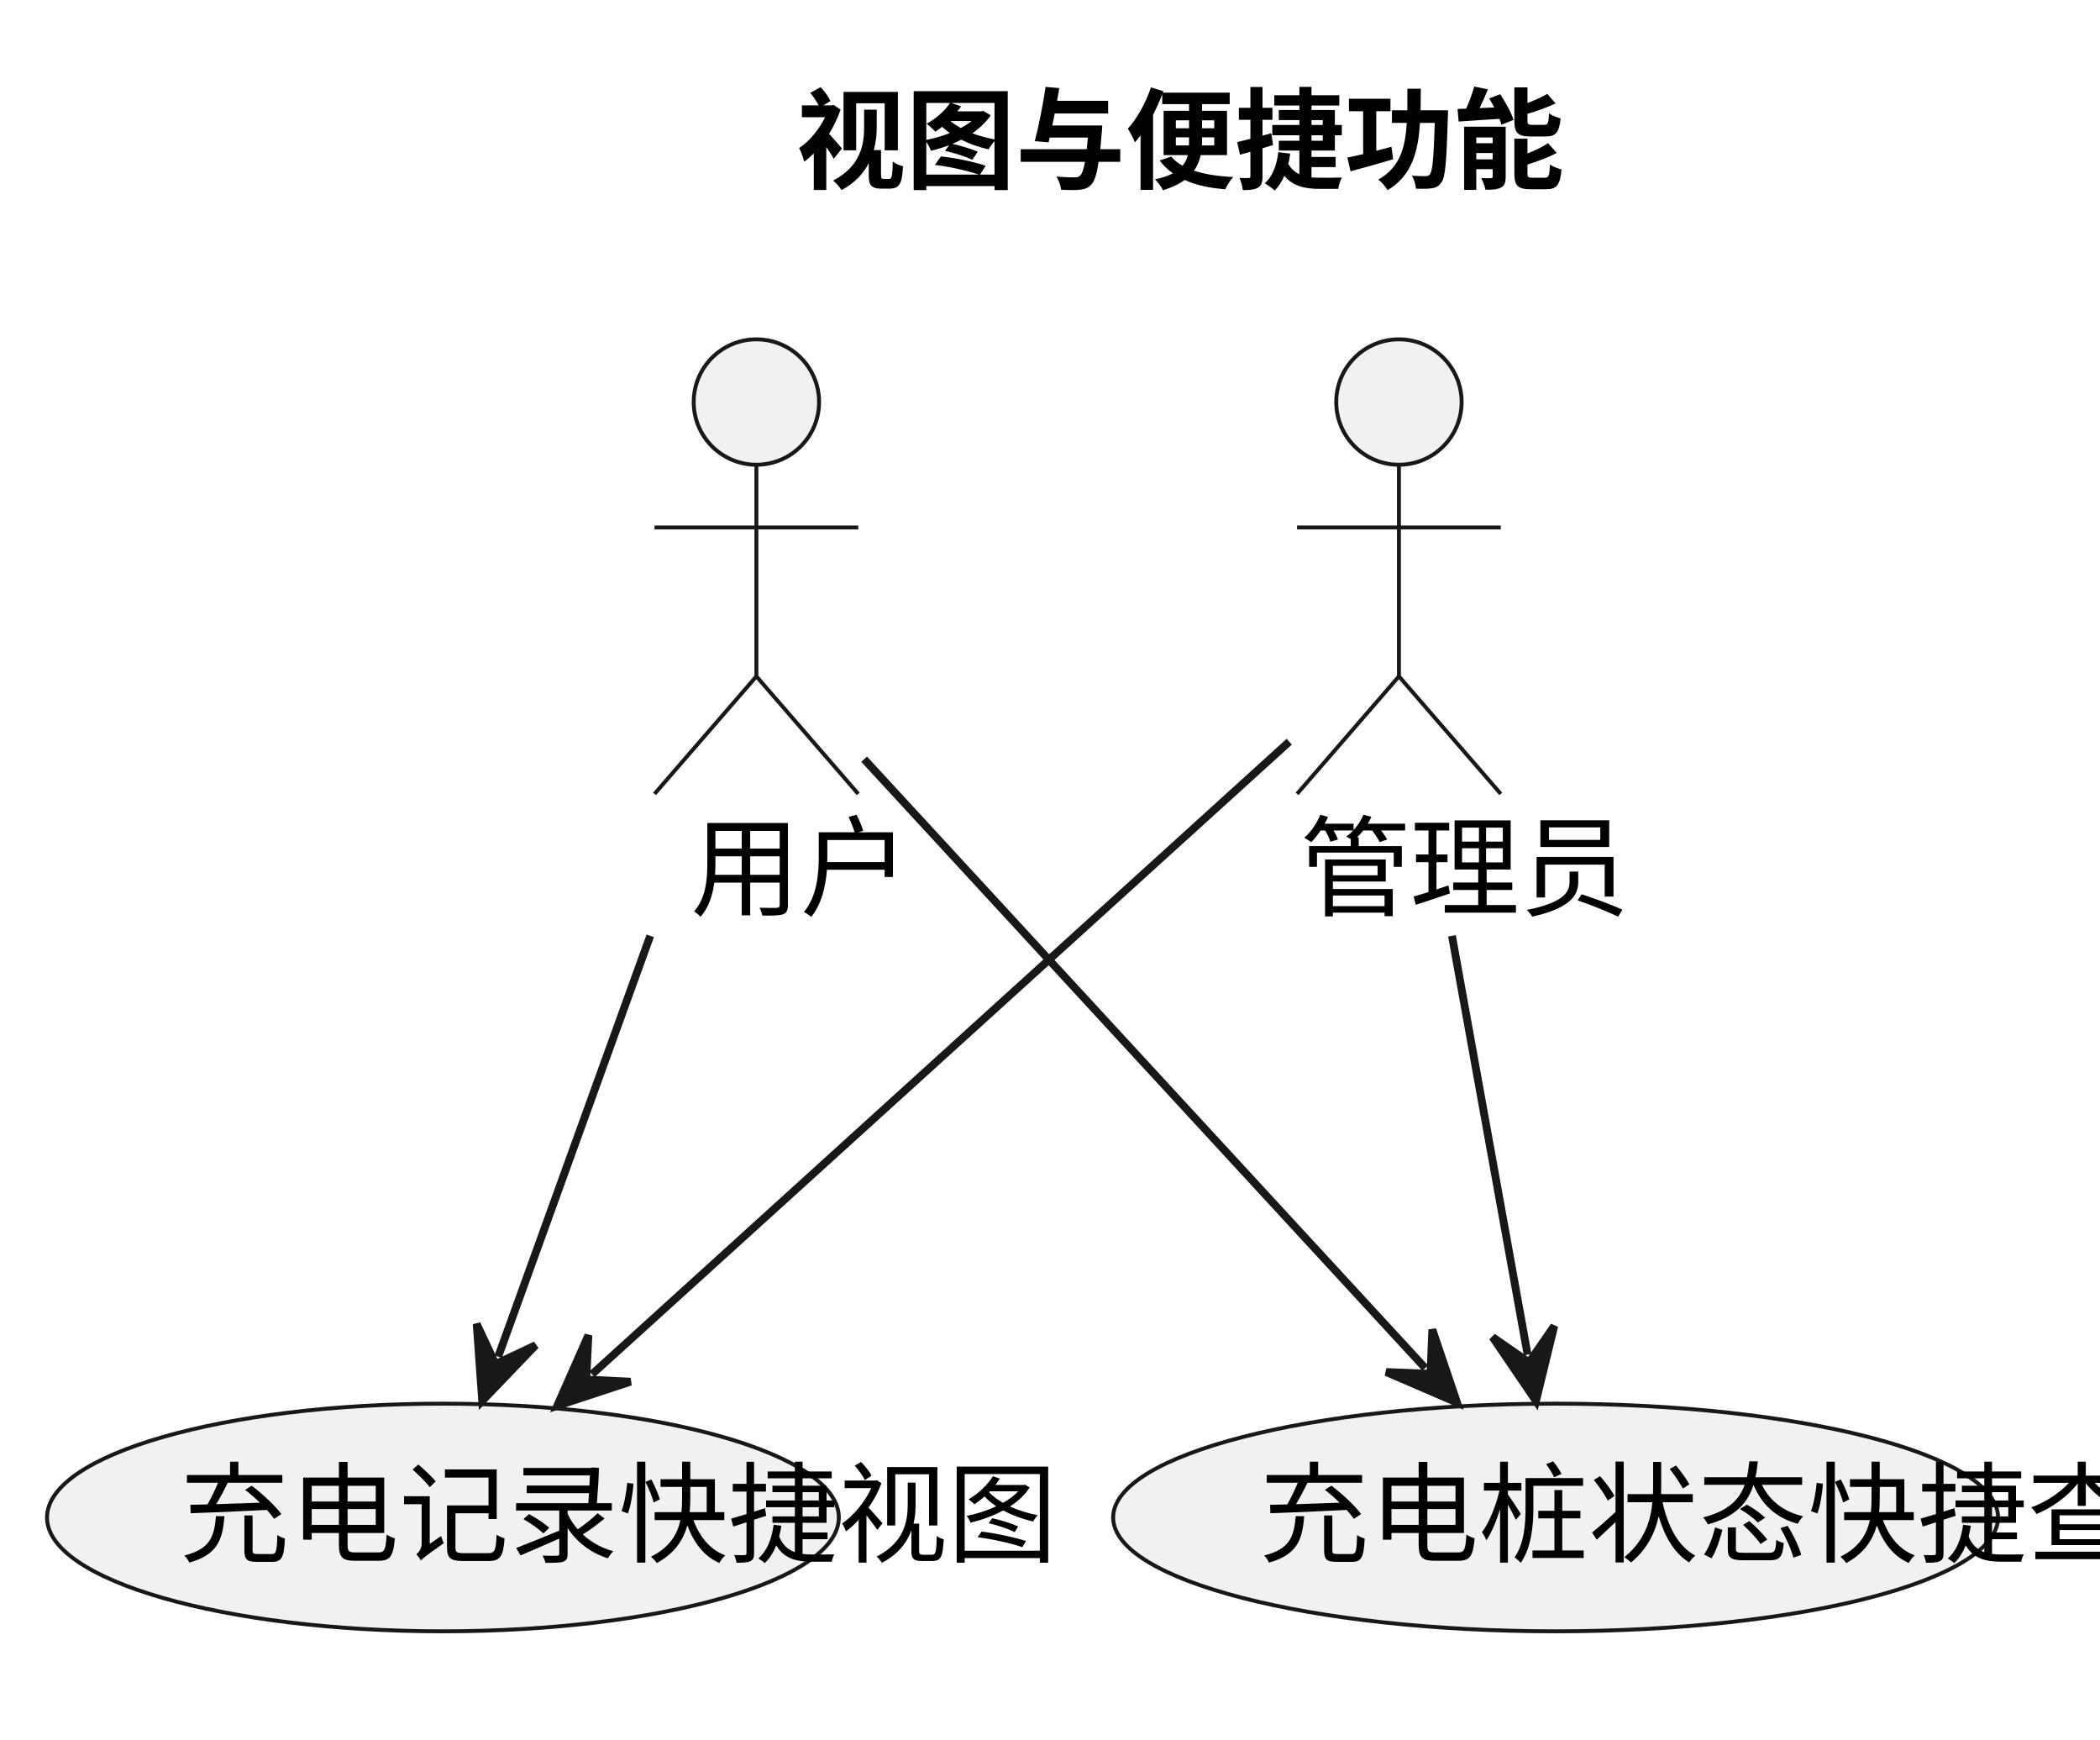
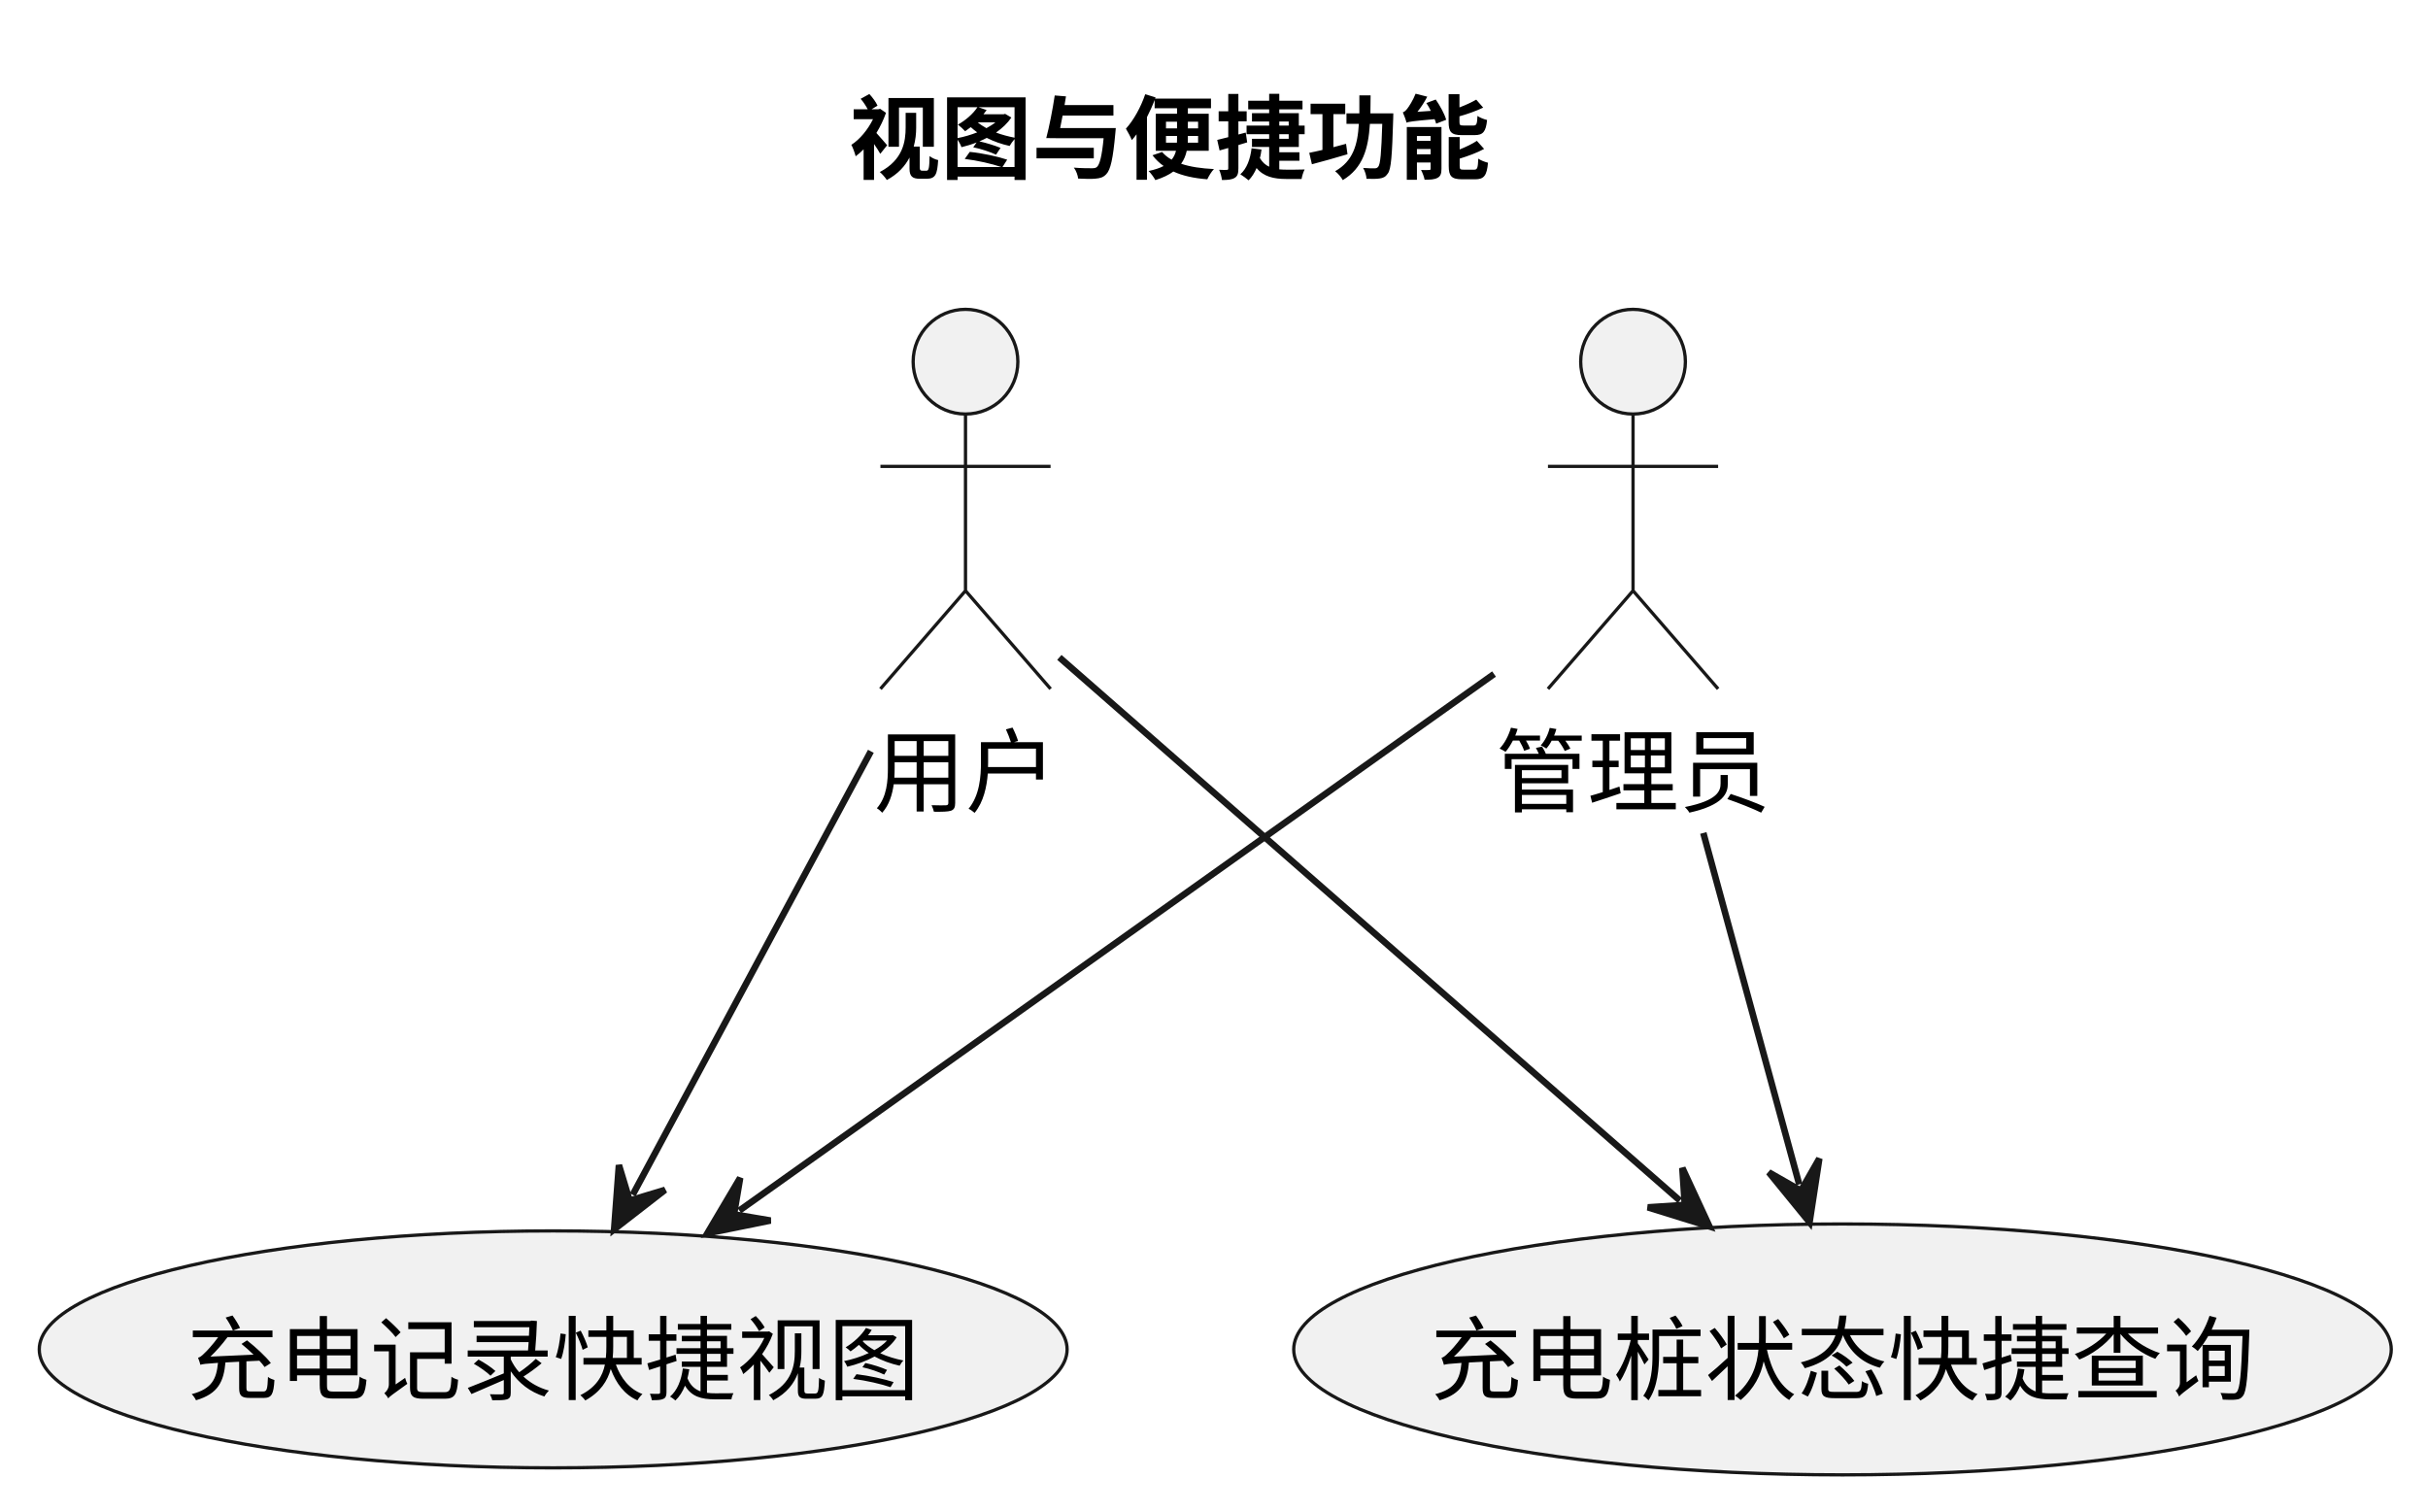
- <svg xmlns="http://www.w3.org/2000/svg" contentStyleType="text/css" data-diagram-type="DESCRIPTION" height="222px" preserveAspectRatio="none" style="width:268px;height:222px;background:#FFFFFF;" version="1.1" viewBox="0 0 268 222" width="268px" zoomAndPan="magnify">
+ <svg xmlns="http://www.w3.org/2000/svg" contentStyleType="text/css" data-diagram-type="DESCRIPTION" height="231px" preserveAspectRatio="none" style="width:371px;height:231px;background:#FFFFFF;" version="1.1" viewBox="0 0 371 231" width="371px" zoomAndPan="magnify">
  <defs />
  <g>
-     <g class="title" data-source-line="1">
-       <text fill="#000000" font-family="sans-serif" font-size="14" font-weight="700" lengthAdjust="spacing" textLength="58.81" x="101.591" y="22.995">视图与便捷功能</text>
+     <g class="title" data-source-line="3">
+       <text fill="#000000" font-family="Noto Sans CJK SC" font-size="14" font-weight="bold" lengthAdjust="spacing" textLength="98" x="129.694" y="26.24">视图与便捷功能</text>
    </g>
-     <g class="entity" data-qualified-name="U" data-source-line="4" id="ent0002">
-       <ellipse cx="96.53" cy="51.297" fill="#F1F1F1" rx="8" ry="8" style="stroke:#181818;stroke-width:0.5;" />
-       <path d="M96.53,59.297 L96.53,86.297 M83.53,67.297 L109.53,67.297 M96.53,86.297 L83.53,101.297 M96.53,86.297 L109.53,101.297" fill="none" style="stroke:#181818;stroke-width:0.5;" />
-       <text fill="#000000" font-family="sans-serif" font-size="14" lengthAdjust="spacing" textLength="16.803" x="88.129" y="115.792">用户</text>
+     <g class="entity" data-entity="U" data-source-line="6" data-uid="ent0002" id="entity_U">
+       <ellipse cx="147.53" cy="55.272" fill="#F1F1F1" rx="8" ry="8" style="stroke:#181818;stroke-width:0.5;" />
+       <path d="M147.53,63.272 L147.53,90.272 M134.53,71.272 L160.53,71.272 M147.53,90.272 L134.53,105.272 M147.53,90.272 L160.53,105.272" fill="none" style="stroke:#181818;stroke-width:0.5;" />
+       <text fill="#000000" font-family="Noto Sans CJK SC" font-size="14" lengthAdjust="spacing" textLength="28" x="133.53" y="123.012">用户</text>
    </g>
-     <g class="entity" data-qualified-name="A" data-source-line="5" id="ent0003">
-       <ellipse cx="178.53" cy="51.297" fill="#F1F1F1" rx="8" ry="8" style="stroke:#181818;stroke-width:0.5;" />
-       <path d="M178.53,59.297 L178.53,86.297 M165.53,67.297 L191.53,67.297 M178.53,86.297 L165.53,101.297 M178.53,86.297 L191.53,101.297" fill="none" style="stroke:#181818;stroke-width:0.5;" />
-       <text fill="#000000" font-family="sans-serif" font-size="14" lengthAdjust="spacing" textLength="25.204" x="165.928" y="115.792">管理员</text>
+     <g class="entity" data-entity="A" data-source-line="7" data-uid="ent0003" id="entity_A">
+       <ellipse cx="249.53" cy="55.272" fill="#F1F1F1" rx="8" ry="8" style="stroke:#181818;stroke-width:0.5;" />
+       <path d="M249.53,63.272 L249.53,90.272 M236.53,71.272 L262.53,71.272 M249.53,90.272 L236.53,105.272 M249.53,90.272 L262.53,105.272" fill="none" style="stroke:#181818;stroke-width:0.5;" />
+       <text fill="#000000" font-family="Noto Sans CJK SC" font-size="14" lengthAdjust="spacing" textLength="42" x="228.53" y="123.012">管理员</text>
    </g>
-     <g class="entity" data-qualified-name="QV" data-source-line="7" id="ent0004">
-       <ellipse cx="56.525" cy="193.62" fill="#F1F1F1" rx="50.525" ry="14.524" style="stroke:#181818;stroke-width:0.5;" />
-       <text fill="#000000" font-family="sans-serif" font-size="14" lengthAdjust="spacing" textLength="67.211" x="22.92" y="198.269">充电记录快捷视图</text>
+     <g class="entity" data-entity="QV" data-source-line="9" data-uid="ent0004" id="entity_QV">
+       <ellipse cx="84.528" cy="206.207" fill="#F1F1F1" rx="78.528" ry="18.105" style="stroke:#181818;stroke-width:0.5;" />
+       <text fill="#000000" font-family="Noto Sans CJK SC" font-size="14" lengthAdjust="spacing" textLength="111.999" x="28.528" y="212.843">充电记录快捷视图</text>
    </g>
-     <g class="entity" data-qualified-name="QC" data-source-line="8" id="ent0005">
-       <ellipse cx="198.526" cy="193.62" fill="#F1F1F1" rx="56.466" ry="14.524" style="stroke:#181818;stroke-width:0.5;" />
-       <text fill="#000000" font-family="sans-serif" font-size="14" lengthAdjust="spacing" textLength="75.612" x="160.72" y="198.269">充电桩状态快捷查询</text>
+     <g class="entity" data-entity="QC" data-source-line="10" data-uid="ent0005" id="entity_QC">
+       <ellipse cx="281.534" cy="206.213" fill="#F1F1F1" rx="83.854" ry="19.171" style="stroke:#181818;stroke-width:0.5;" />
+       <text fill="#000000" font-family="Noto Sans CJK SC" font-size="14" lengthAdjust="spacing" textLength="125.999" x="218.535" y="212.849">充电桩状态快捷查询</text>
    </g>
-     <g class="link" data-entity-1="ent0002" data-entity-2="ent0004" data-link-type="dependency" data-source-line="10" id="lnk6">
-       <path d="M82.98,119.407 C75.59,139.857 68.928,158.294 63.578,173.104" fill="none" id="U-to-QV" style="stroke:#181818;stroke-width:1;" />
-       <polygon fill="#181818" points="61.54,178.747,68.36,171.641,63.239,174.044,60.836,168.923,61.54,178.747" style="stroke:#181818;stroke-width:1;" />
+     <g class="link" data-entity-1="U" data-entity-2="QV" data-source-line="12" data-uid="lnk6" id="link_U_QV">
+       <path d="M133.07,114.812 C121.01,137.272 107.018,163.326 96.678,182.586" fill="none" id="U-to-QV" style="stroke:#181818;stroke-width:1;" />
+       <polygon fill="#181818" points="93.84,187.872,101.621,181.834,96.205,183.467,94.573,178.05,93.84,187.872" style="stroke:#181818;stroke-width:1;" />
    </g>
-     <g class="link" data-entity-1="ent0002" data-entity-2="ent0005" data-link-type="dependency" data-source-line="11" id="lnk7">
-       <path d="M110.28,96.867 C130.18,118.457 162.653,153.695 181.883,174.555" fill="none" id="U-to-QC" style="stroke:#181818;stroke-width:1;" />
-       <polygon fill="#181818" points="185.95,178.967,182.791,169.638,182.561,175.291,176.909,175.061,185.95,178.967" style="stroke:#181818;stroke-width:1;" />
+     <g class="link" data-entity-1="U" data-entity-2="QC" data-source-line="13" data-uid="lnk7" id="link_U_QC">
+       <path d="M161.87,100.462 C185.77,121.382 229.306,159.5 256.686,183.47" fill="none" id="U-to-QC" style="stroke:#181818;stroke-width:1;" />
+       <polygon fill="#181818" points="261.2,187.422,257.063,178.484,257.438,184.128,251.793,184.503,261.2,187.422" style="stroke:#181818;stroke-width:1;" />
    </g>
-     <g class="link" data-entity-1="ent0003" data-entity-2="ent0004" data-link-type="dependency" data-source-line="12" id="lnk8">
-       <path d="M164.53,94.637 C141.25,115.757 99.224,153.876 75.554,175.346" fill="none" id="A-to-QV" style="stroke:#181818;stroke-width:1;" />
-       <polygon fill="#181818" points="71.11,179.377,80.464,176.293,74.814,176.018,75.089,170.368,71.11,179.377" style="stroke:#181818;stroke-width:1;" />
+     <g class="link" data-entity-1="A" data-entity-2="QV" data-source-line="14" data-uid="lnk8" id="link_A_QV">
+       <path d="M228.29,103.002 C197.4,124.972 145.12,162.135 112.97,184.995" fill="none" id="A-to-QV" style="stroke:#181818;stroke-width:1;" />
+       <polygon fill="#181818" points="108.08,188.472,117.733,186.517,112.155,185.575,113.097,179.997,108.08,188.472" style="stroke:#181818;stroke-width:1;" />
    </g>
-     <g class="link" data-entity-1="ent0003" data-entity-2="ent0005" data-link-type="dependency" data-source-line="13" id="lnk9">
-       <path d="M185.3,119.407 C188.99,139.857 192.272,158.033 194.952,172.843" fill="none" id="A-to-QC" style="stroke:#181818;stroke-width:1;" />
-       <polygon fill="#181818" points="196.02,178.747,198.353,169.178,195.13,173.827,190.481,170.603,196.02,178.747" style="stroke:#181818;stroke-width:1;" />
+     <g class="link" data-entity-1="A" data-entity-2="QC" data-source-line="15" data-uid="lnk9" id="link_A_QC">
+       <path d="M260.27,127.292 C265.76,147.392 270.592,165.103 274.923,180.993" fill="none" id="A-to-QC" style="stroke:#181818;stroke-width:1;" />
+       <polygon fill="#181818" points="276.5,186.782,277.993,177.047,275.185,181.958,270.274,179.15,276.5,186.782" style="stroke:#181818;stroke-width:1;" />
    </g>
  </g>
</svg>
